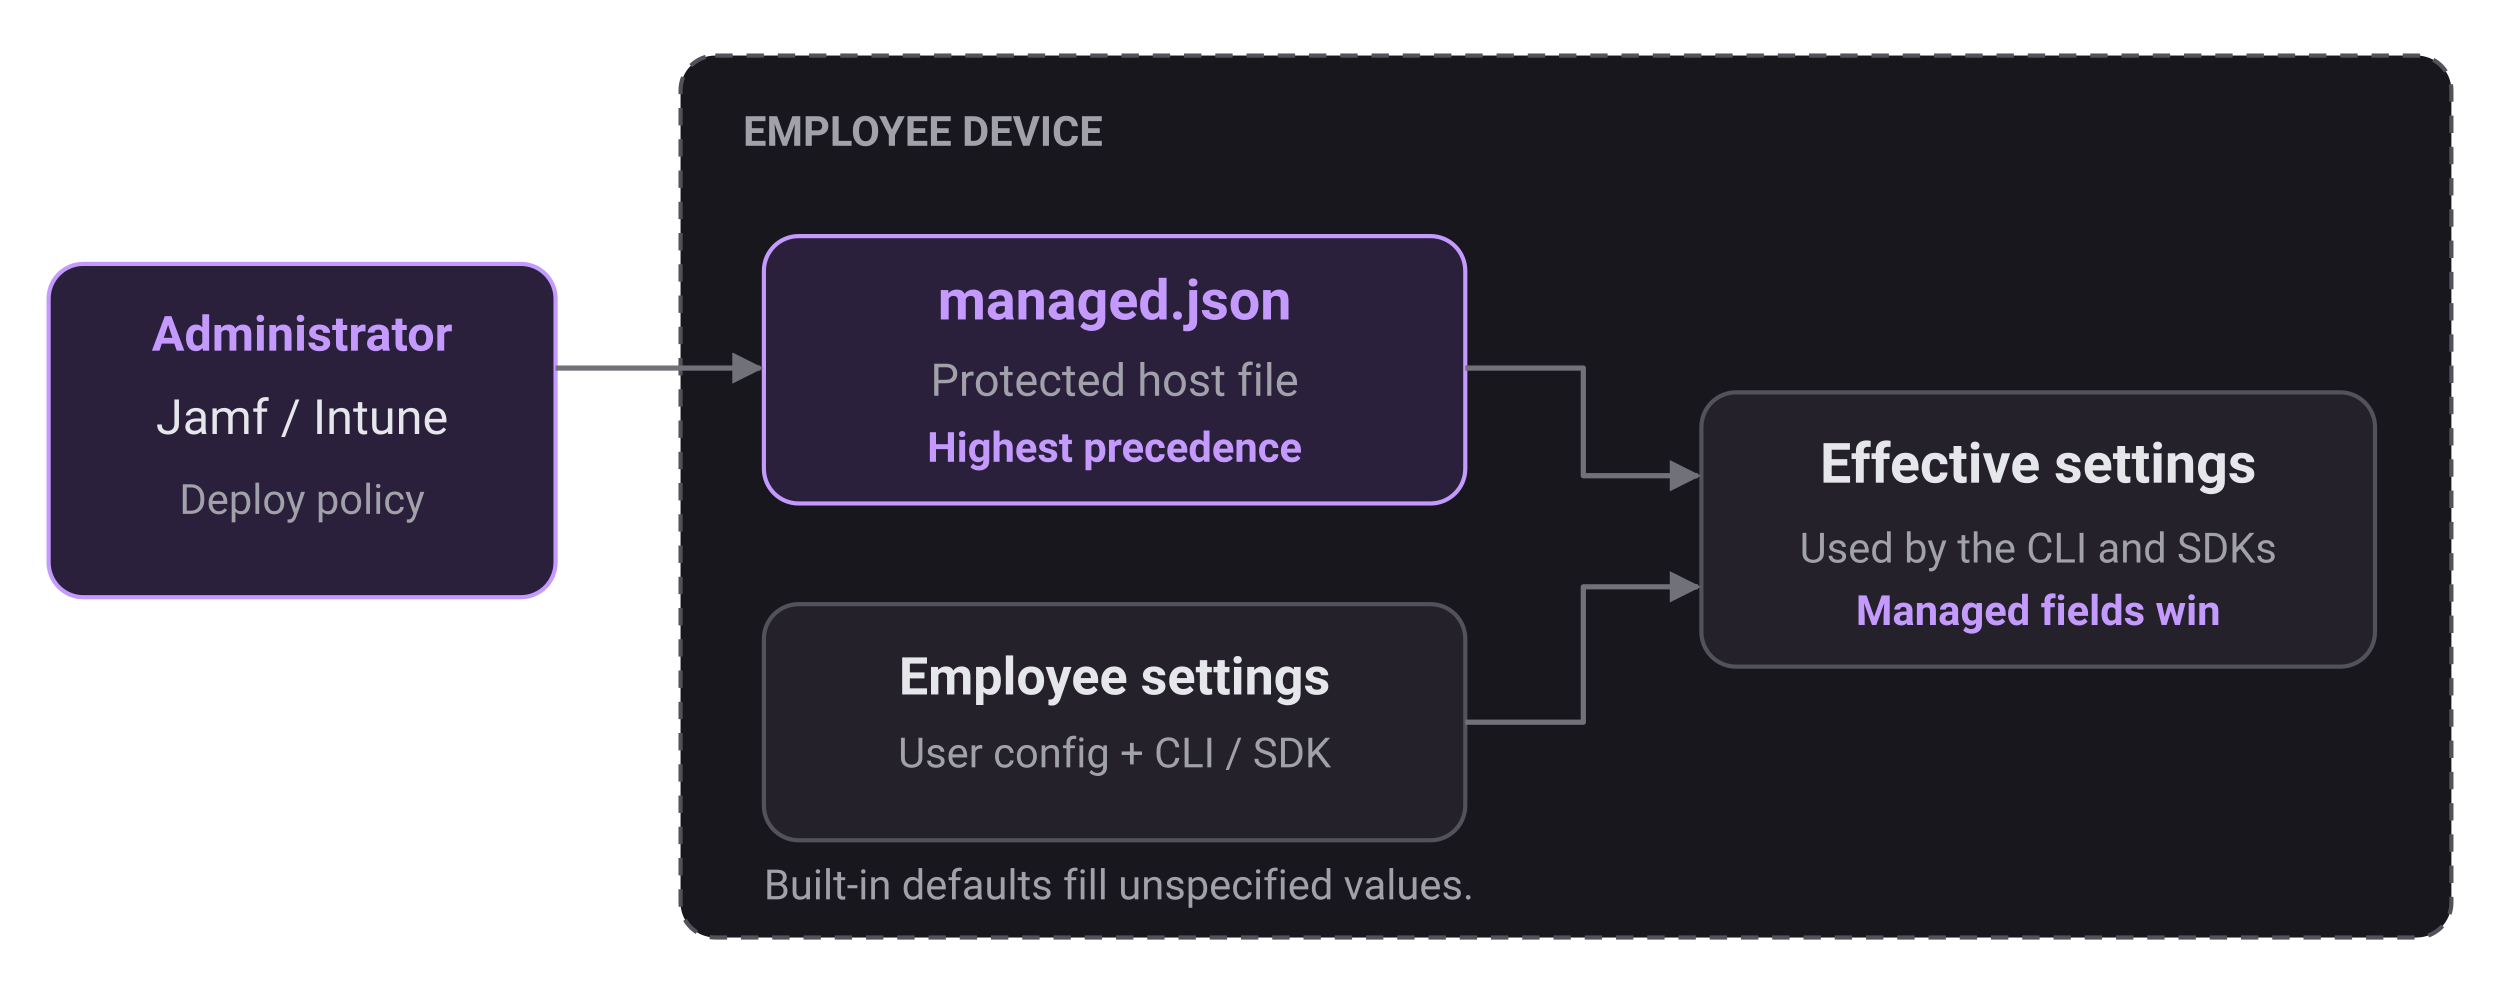
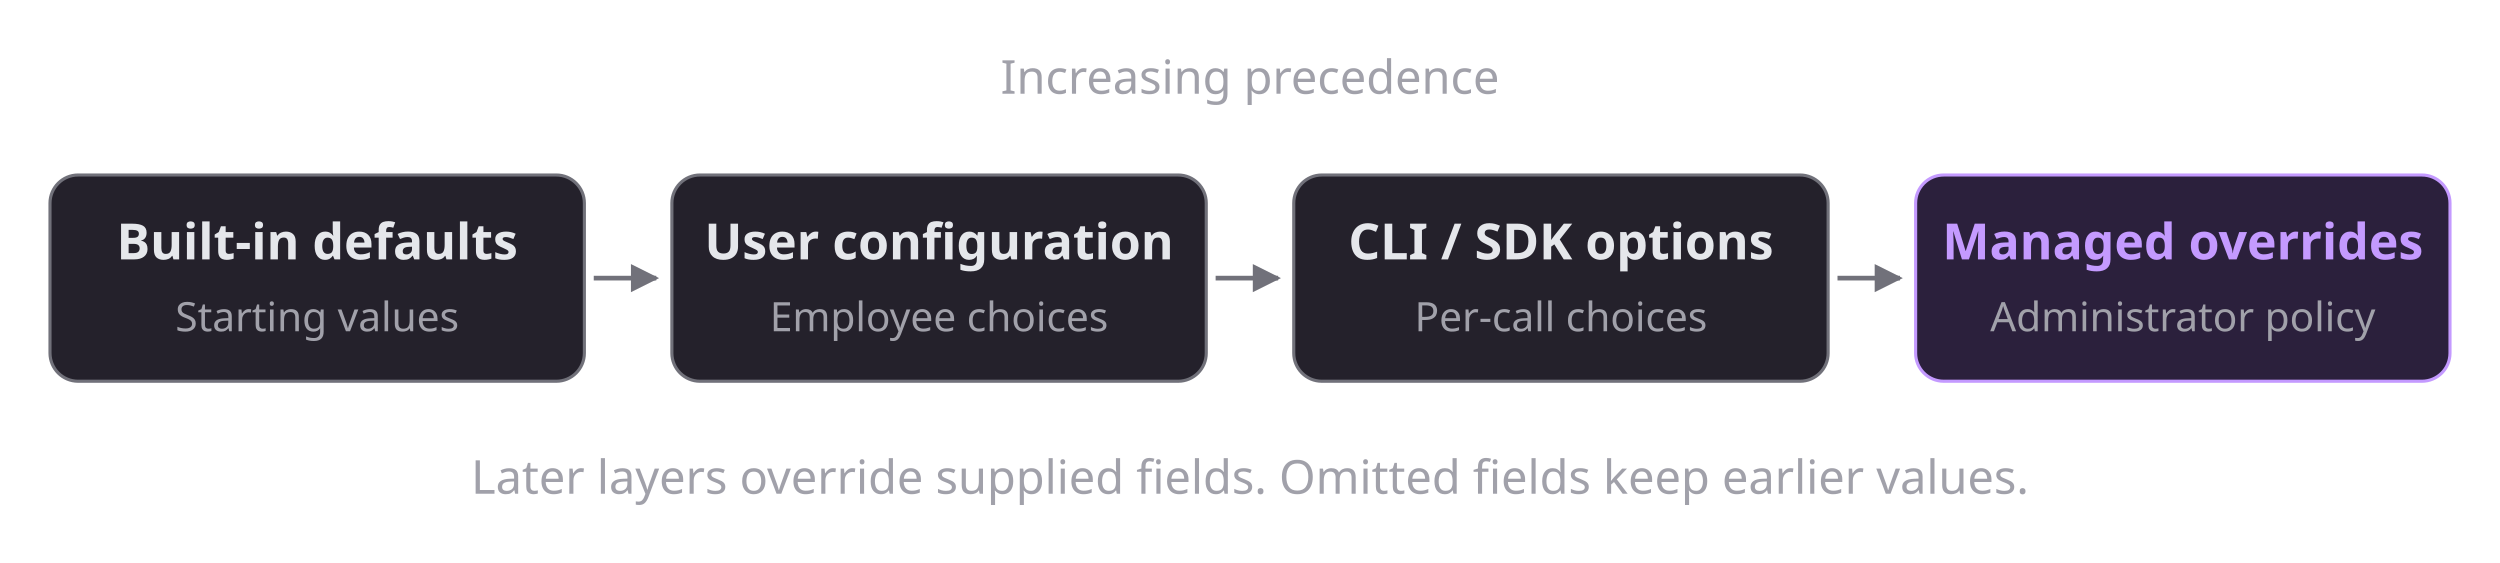
- <svg xmlns="http://www.w3.org/2000/svg" viewBox="0 0 720 286" width="720" role="img" aria-labelledby="title description" font-family="ui-sans-serif, -apple-system, BlinkMacSystemFont, 'Segoe UI', Roboto, Helvetica, Arial, sans-serif">
+ <svg xmlns="http://www.w3.org/2000/svg" viewBox="0 0 800 180" width="800" role="img" aria-labelledby="title description" font-family="ui-sans-serif, system-ui, sans-serif">
  <defs>
-     <marker id="arrow" viewBox="0 0 10 10" refX="9" refY="5" markerWidth="6" markerHeight="6" orient="auto-start-reverse">
-       <path d="M 0 0 L 10 5 L 0 10 z" fill="#71717a" />
+     <marker id="arrow" viewBox="0 0 10 10" refX="9" refY="5" markerWidth="6" markerHeight="6" orient="auto">
+       <path d="M0 0 L10 5 L0 10Z" fill="#71717a" />
    </marker>
  </defs>
-   <rect x="196" y="16" width="510" height="254" rx="10" fill="#19171e" stroke="#52525b" stroke-width="1.2" stroke-dasharray="5 4" />
-   <text x="214" y="42" text-anchor="start" font-size="12" font-weight="600" fill="#a1a1aa">EMPLOYEE DEVICE</text>
-   <rect x="14" y="76" width="146" height="96" rx="10" fill="#2b203c" stroke="#c49aff" stroke-width="1.2" />
-   <text x="87" y="101" text-anchor="middle" font-size="14" font-weight="600" fill="#c49aff">Administrator</text>
-   <text x="87" y="125" text-anchor="middle" font-size="14" font-weight="400" fill="#e5e7eb">Jamf / Intune</text>
-   <text x="87" y="148" text-anchor="middle" font-size="12" font-weight="400" fill="#a1a1aa">Deploy policy</text>
-   <rect x="220" y="68" width="202" height="77" rx="10" fill="#2b203c" stroke="#c49aff" stroke-width="1.2" />
-   <text x="321" y="92" text-anchor="middle" font-size="16" font-weight="600" fill="#c49aff">managed.json</text>
-   <text x="321" y="114" text-anchor="middle" font-size="13" font-weight="400" fill="#a1a1aa">Protected host file</text>
-   <text x="321" y="133" text-anchor="middle" font-size="12" font-weight="600" fill="#c49aff">Highest precedence</text>
-   <rect x="220" y="174" width="202" height="68" rx="10" fill="#24212b" stroke="#52525b" stroke-width="1.2" />
-   <text x="321" y="200" text-anchor="middle" font-size="15" font-weight="600" fill="#e5e7eb">Employee settings</text>
-   <text x="321" y="221" text-anchor="middle" font-size="12" font-weight="400" fill="#a1a1aa">User config + CLI / SDK</text>
-   <rect x="490" y="113" width="194" height="79" rx="10" fill="#24212b" stroke="#52525b" stroke-width="1.2" />
-   <text x="587" y="139" text-anchor="middle" font-size="16" font-weight="600" fill="#e5e7eb">Effective settings</text>
-   <text x="587" y="162" text-anchor="middle" font-size="12" font-weight="400" fill="#a1a1aa">Used by the CLI and SDKs</text>
-   <text x="587" y="180" text-anchor="middle" font-size="12" font-weight="600" fill="#c49aff">Managed fields win</text>
-   <path d="M 160 106 H 219" fill="none" stroke="#71717a" stroke-width="1.5" stroke-linejoin="round" marker-end="url(#arrow)" />
-   <path d="M 422 106 H 456 V 137 H 489" fill="none" stroke="#71717a" stroke-width="1.5" stroke-linejoin="round" marker-end="url(#arrow)" />
-   <path d="M 422 208 H 456 V 169 H 489" fill="none" stroke="#71717a" stroke-width="1.5" stroke-linejoin="round" marker-end="url(#arrow)" />
-   <text x="220" y="259" text-anchor="start" font-size="12" font-weight="400" fill="#a1a1aa">Built-in defaults fill unspecified values.</text>
+   <text x="400" y="30" text-anchor="middle" font-size="15" font-weight="400" fill="#a1a1aa">Increasing precedence</text>
+   <rect x="16" y="56" width="171" height="66" rx="9" fill="#24212b" stroke="#71717a" />
+   <text x="101.5" y="83" text-anchor="middle" font-size="16" font-weight="600" fill="#e5e7eb">Built-in defaults</text>
+   <text x="101.5" y="106" text-anchor="middle" font-size="13" font-weight="400" fill="#a1a1aa">Starting values</text>
+   <path d="M190 89 L210 89" fill="none" stroke="#71717a" stroke-width="1.5" marker-end="url(#arrow)" />
+   <rect x="215" y="56" width="171" height="66" rx="9" fill="#24212b" stroke="#71717a" />
+   <text x="300.5" y="83" text-anchor="middle" font-size="16" font-weight="600" fill="#e5e7eb">User configuration</text>
+   <text x="300.5" y="106" text-anchor="middle" font-size="13" font-weight="400" fill="#a1a1aa">Employee choices</text>
+   <path d="M389 89 L409 89" fill="none" stroke="#71717a" stroke-width="1.5" marker-end="url(#arrow)" />
+   <rect x="414" y="56" width="171" height="66" rx="9" fill="#24212b" stroke="#71717a" />
+   <text x="499.5" y="83" text-anchor="middle" font-size="16" font-weight="600" fill="#e5e7eb">CLI / SDK options</text>
+   <text x="499.5" y="106" text-anchor="middle" font-size="13" font-weight="400" fill="#a1a1aa">Per-call choices</text>
+   <path d="M588 89 L608 89" fill="none" stroke="#71717a" stroke-width="1.5" marker-end="url(#arrow)" />
+   <rect x="613" y="56" width="171" height="66" rx="9" fill="#2b203c" stroke="#c49aff" />
+   <text x="698.5" y="83" text-anchor="middle" font-size="16" font-weight="600" fill="#c49aff">Managed overrides</text>
+   <text x="698.5" y="106" text-anchor="middle" font-size="13" font-weight="400" fill="#a1a1aa">Administrator policy</text>
+   <text x="400" y="158" text-anchor="middle" font-size="15" font-weight="400" fill="#a1a1aa">Later layers override supplied fields. Omitted fields keep earlier values.</text>
</svg>
